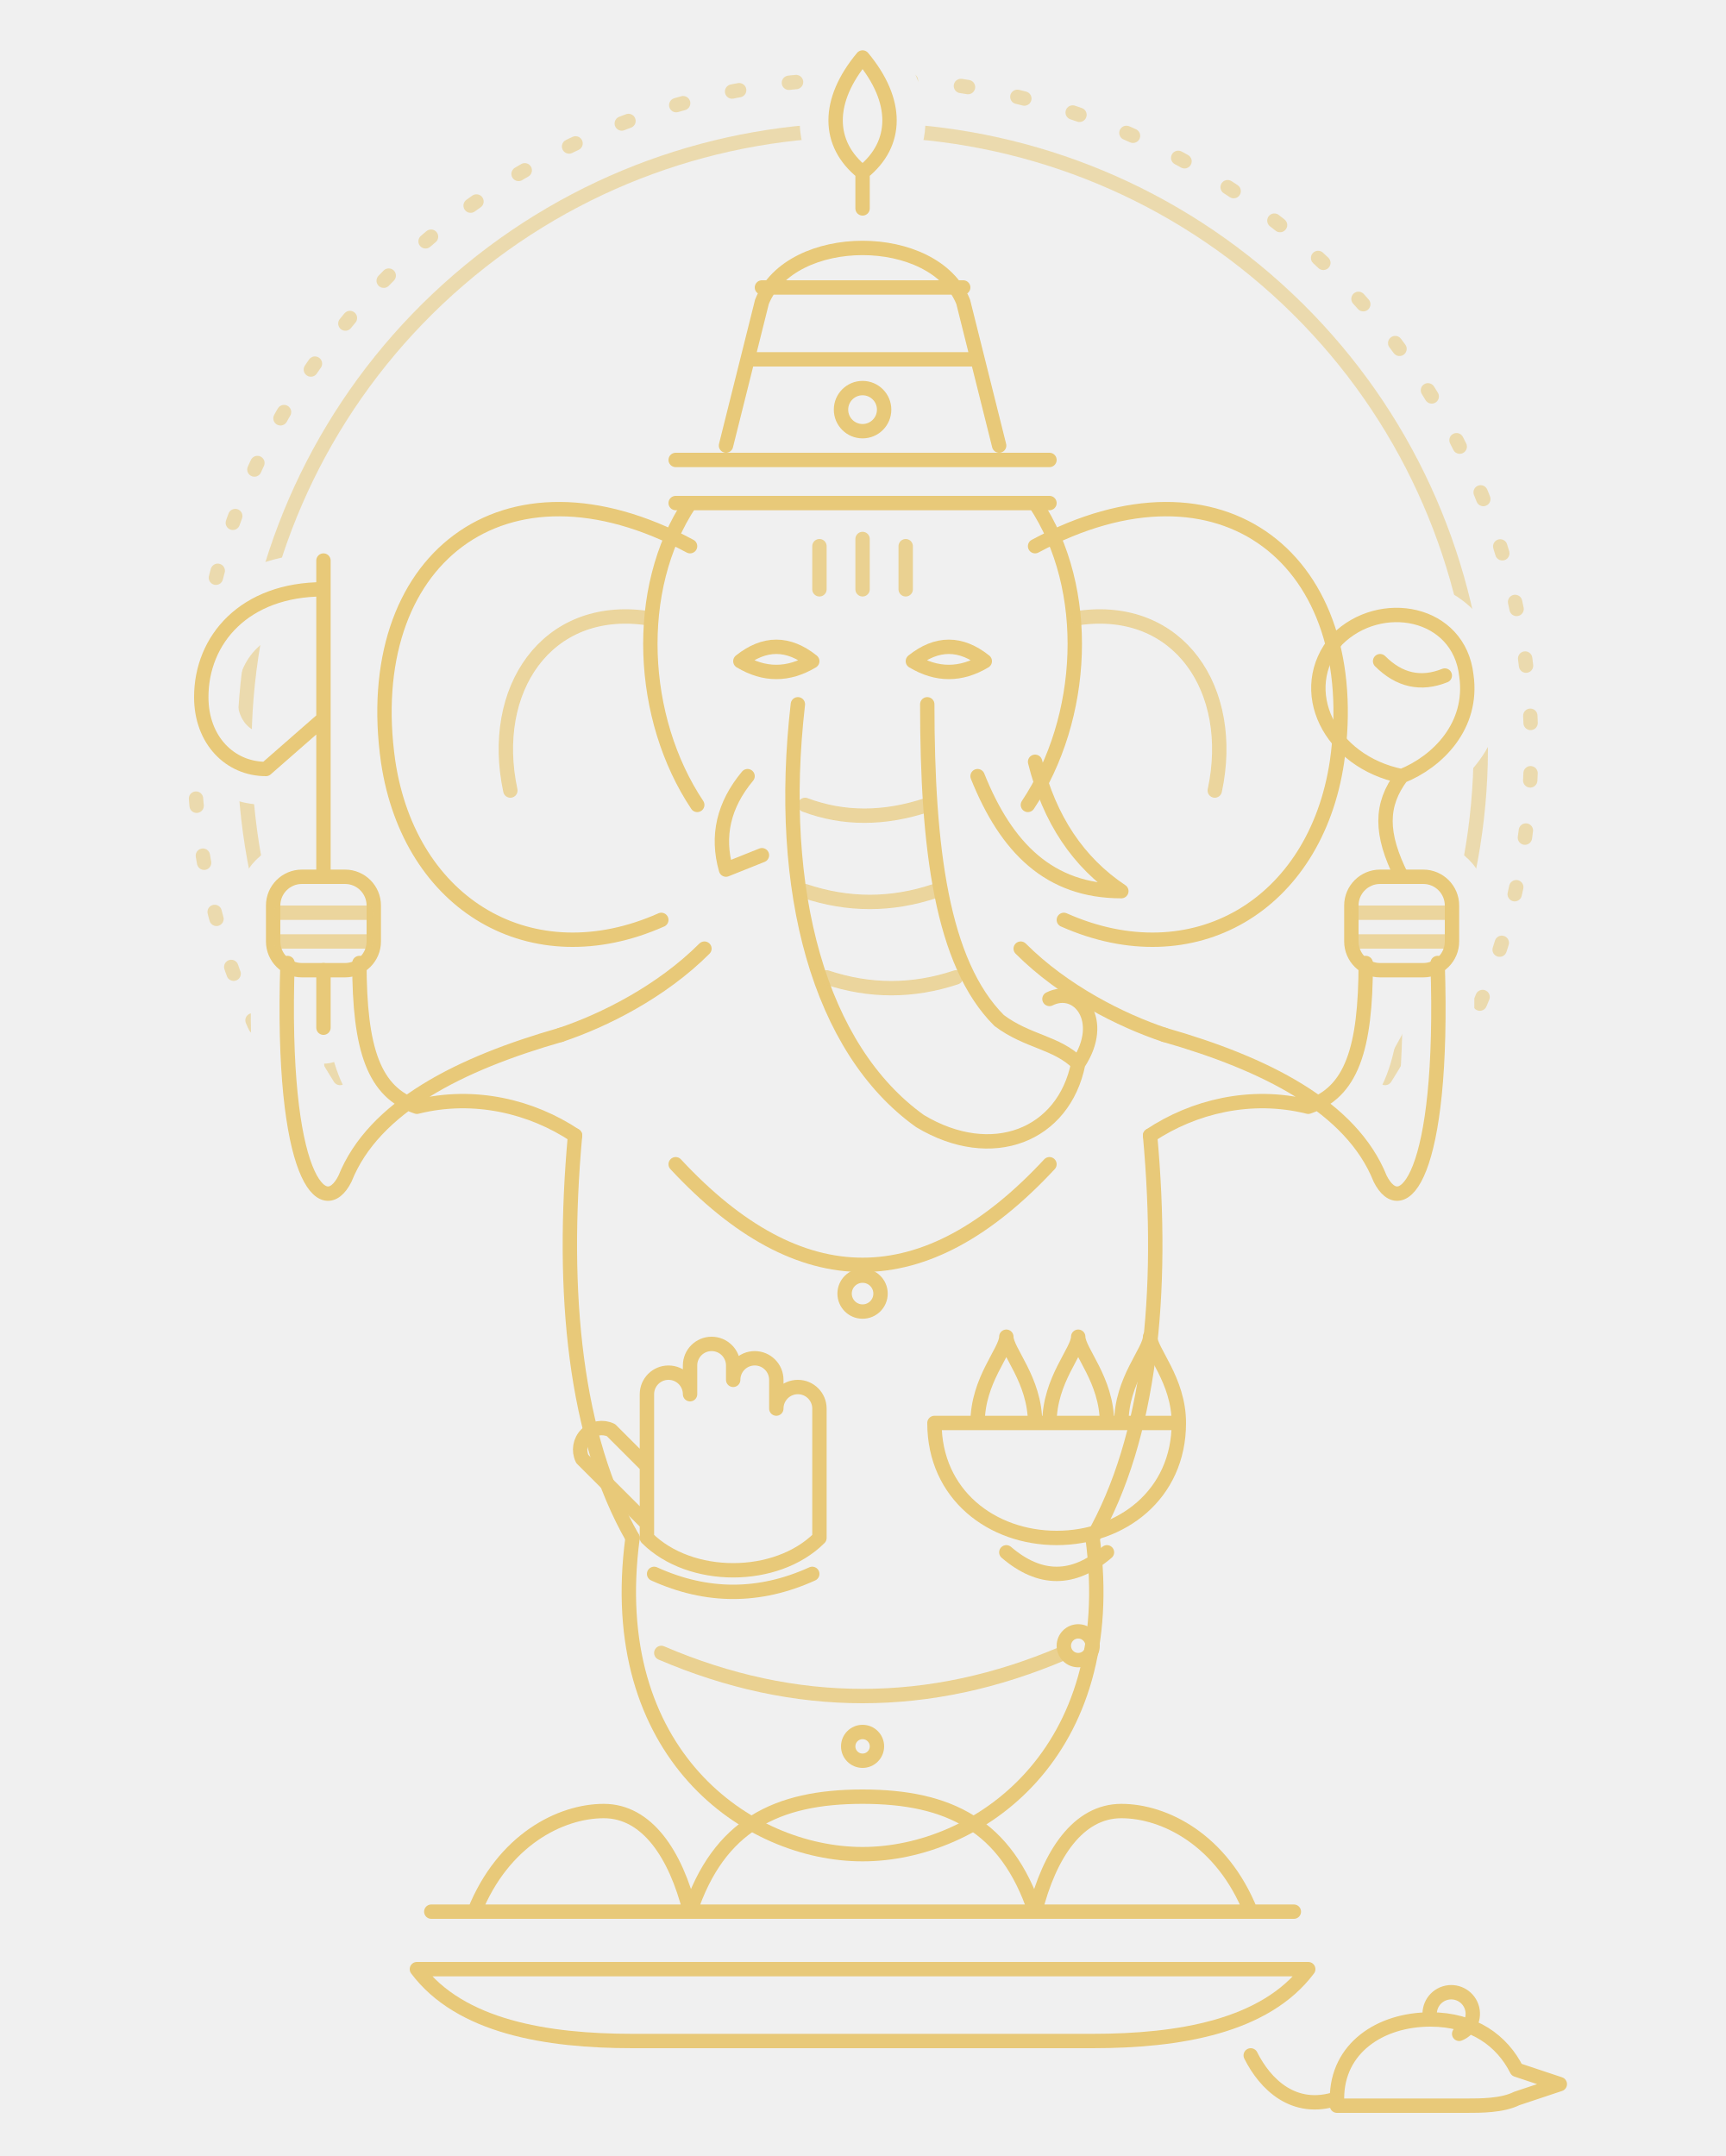
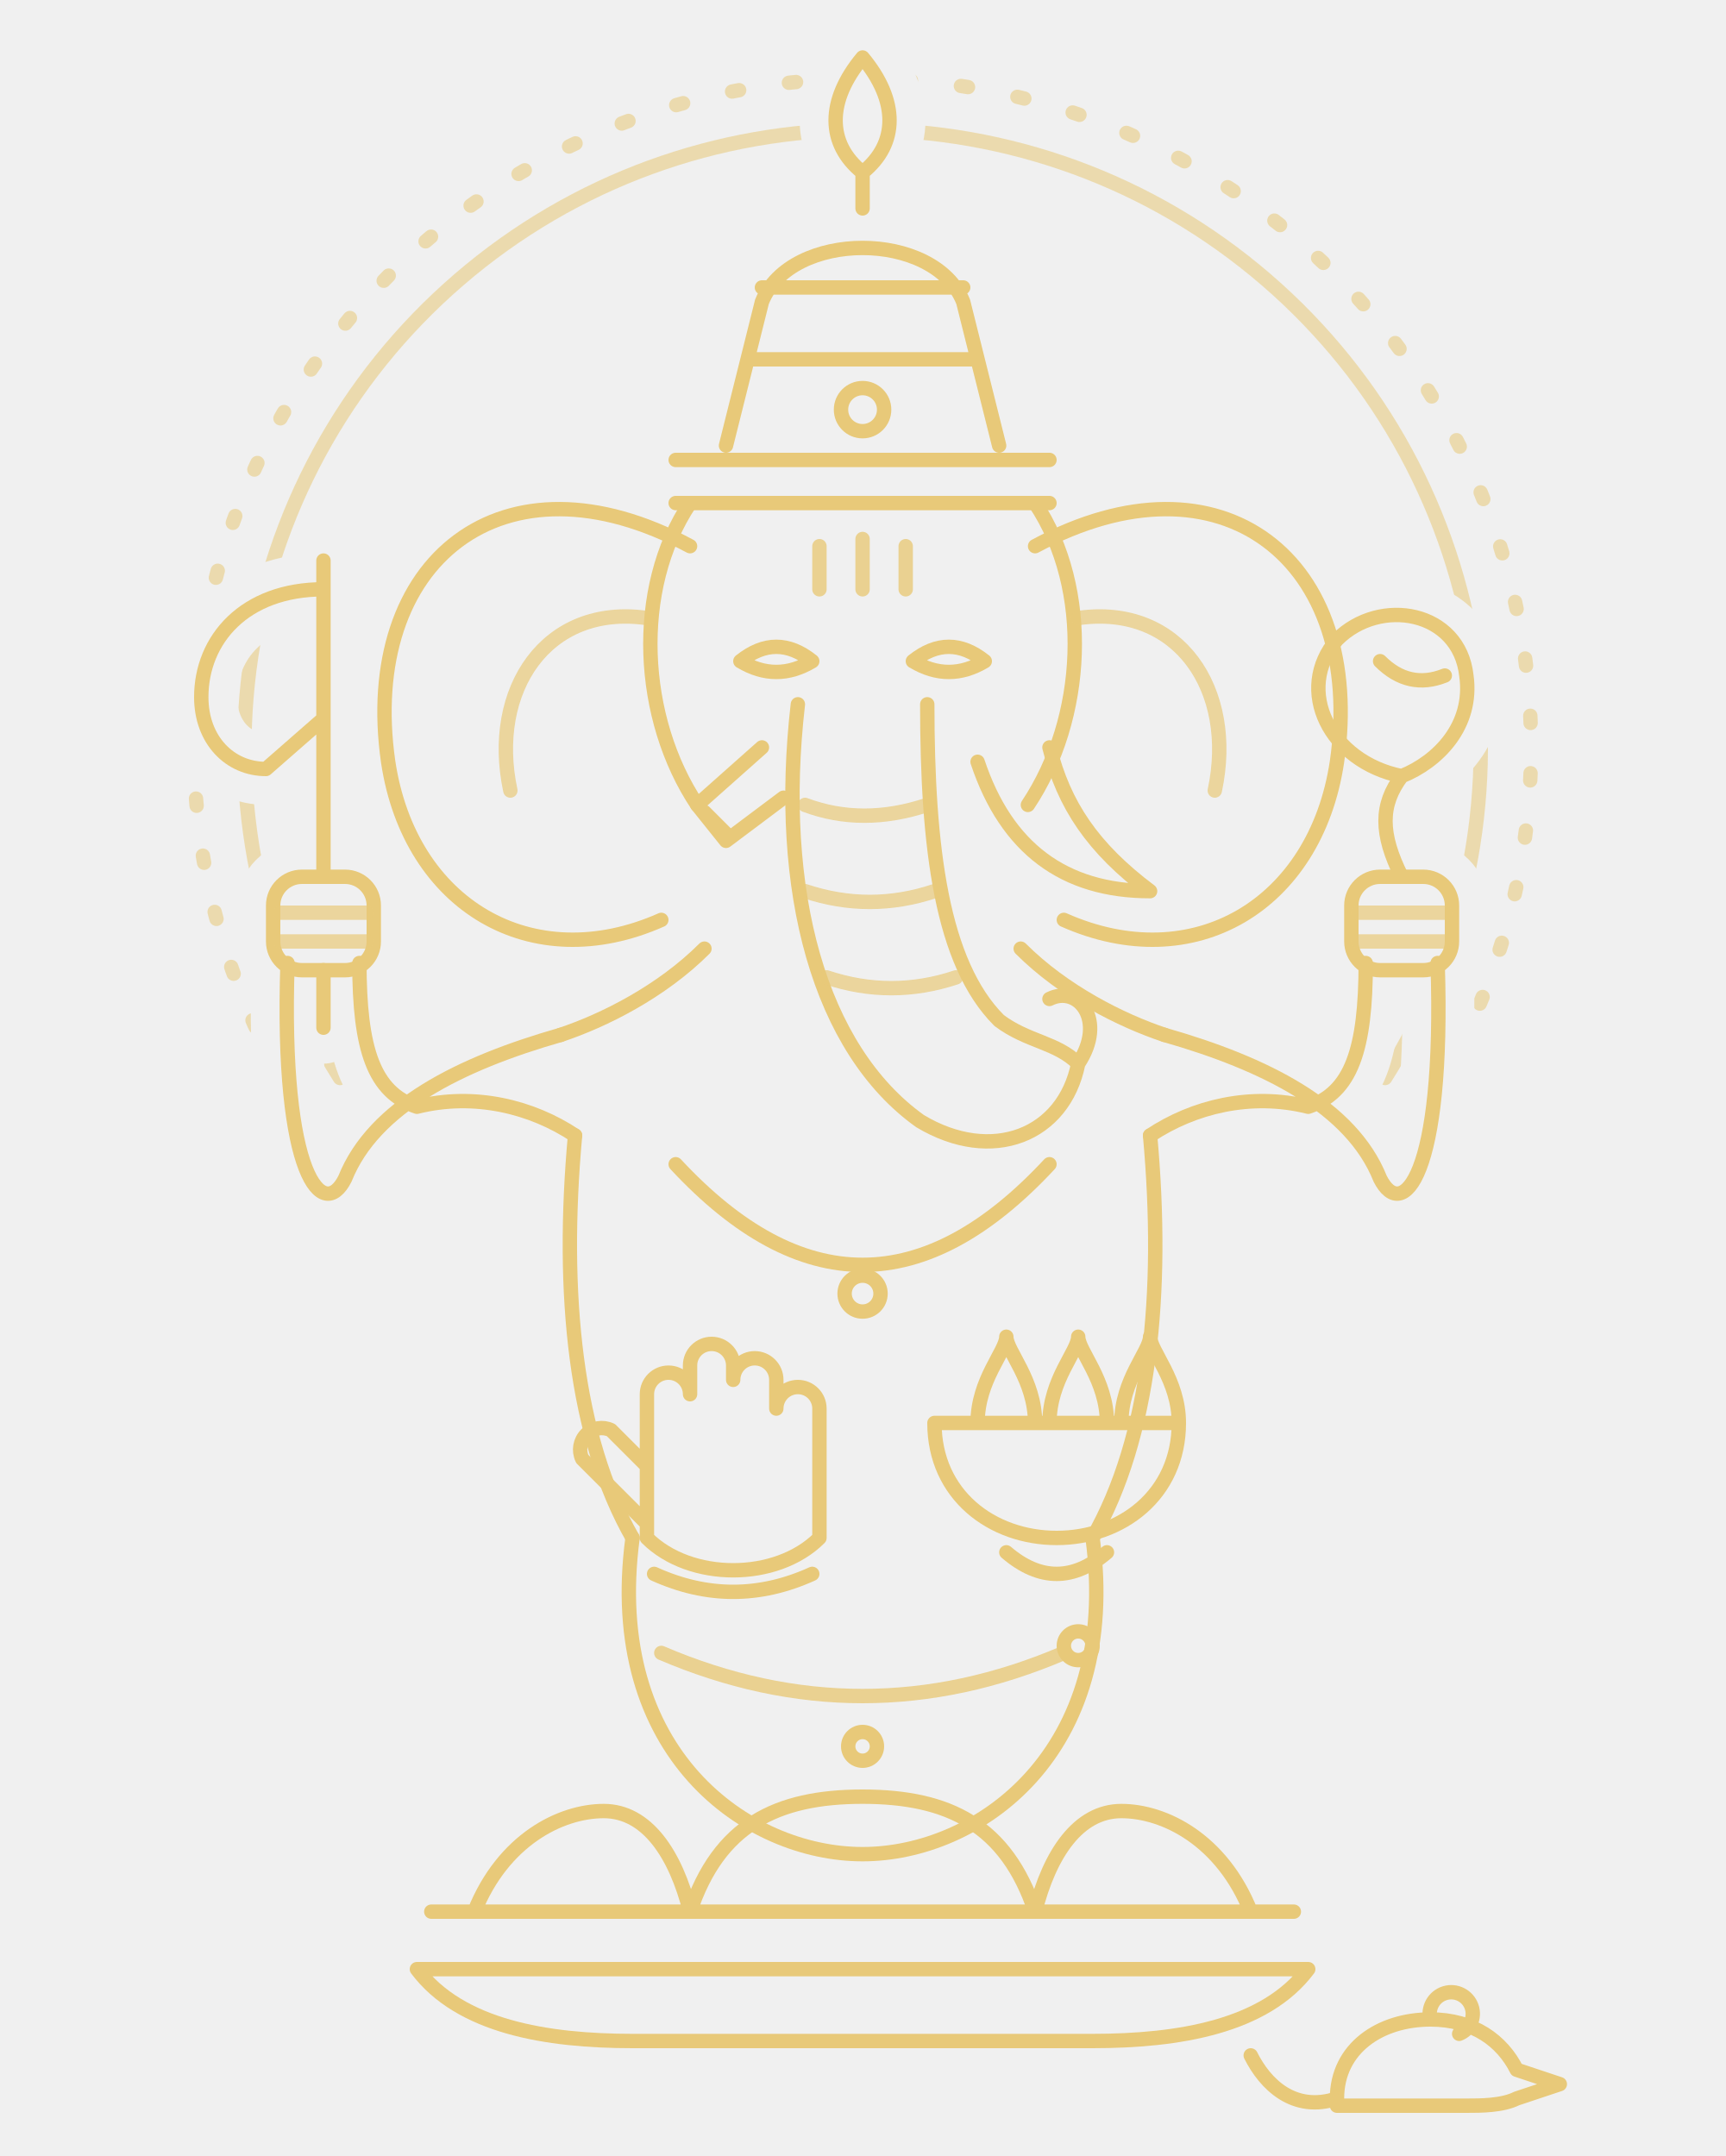
<svg xmlns="http://www.w3.org/2000/svg" xmlns:xlink="http://www.w3.org/1999/xlink" viewBox="0 0 240 300" fill="none" stroke="#E8C979" stroke-width="2" stroke-linecap="round" stroke-linejoin="round" role="img" aria-label="Ganesha">
  <mask id="k">
    <rect width="240" height="300" fill="#fff" />
    <use xlink:href="#f" stroke="#000" stroke-width="10" />
  </mask>
  <g mask="url(#k)" opacity=".55">
    <path d="M47.3 150A86 86 0 1 1 192.7 150" />
    <path d="M39.2 150A93 93 0 1 1 200.8 150" stroke-dasharray="1 7" />
  </g>
  <g id="f">
    <path d="M120 8c-5 6-5 12 0 16 5-4 5-10 0-16zM120 24v5M101 62l5-20c4-10 24-10 28 0l5 20M104 50h32M106 40h28M94 64h52M94 70h52" />
    <circle cx="120" cy="57" r="3" />
    <path d="M96 70c-8 12-7 30 1 42M144 70c8 12 7 30-1 42" />
    <path d="M96 76C70 62 50 78 54 106c3 20 20 30 38 22M144 76c26-14 46 2 42 30-3 20-20 30-38 22" />
    <path d="M90 86c-14-2-22 10-19 24M150 86c14-2 22 10 19 24" opacity=".7" />
    <path d="M114 76v6M120 75v7M126 76v6" opacity=".8" />
    <path d="M103 92q5-4 10 0q-5 3-10 0zM127 92q5-4 10 0q-5 3-10 0z" />
    <path d="M111 98c-3 26 3 48 17 58 10 6 20 2 22-8M129 98c0 20 2 36 10 44 4 3 8 3 11 6M150 148c4-6 0-11-4-9" />
    <path d="M112 112q8 3 17 0M112 124q9 3 18 0M115 136q9 3 18 0" opacity=".7" />
-     <path d="M104 108q-5 6-3 13l5-2M136 108c4 10 10 16 20 16-6-4-10-10-12-18" />
+     <path d="M106 104l-9 8 4 5 8-6M98 113l3 3M136 106c4 12 12 18 24 18-8-6-12-12-14-20" />
    <path d="M98 132c-6 6-14 10-20 12M142 132c6 6 14 10 20 12" />
    <path d="M78 144c-14 4-26 10-30 20-3 6-9 0-8-30M50 134c0 12 2 18 8 20 8-2 16 0 22 4" />
    <rect x="38" y="122" width="14" height="13" rx="4" />
    <path d="M39 127h12M39 131h12" opacity=".7" />
    <path d="M45 122V78M45 135v8M45 82c-11 0-17 7-17 15 0 6 4 10 9 10l8-7z" />
    <path d="M162 144c14 4 26 10 30 20 3 6 9 0 8-30M190 134c0 12-2 18-8 20-8-2-16 0-22 4" />
    <rect x="188" y="122" width="14" height="13" rx="4" />
    <path d="M189 127h12M189 131h12" opacity=".7" />
    <path d="M195 122c-3-6-3-10 0-14M195 108c-10-2-15-12-9-19 6-6 17-4 18 5 1 7-4 12-9 14M192 92q4 4 9 2" />
    <path d="M80 158c-2 22 0 42 8 56M160 158c2 22 0 42-8 56" />
    <path d="M94 162q26 28 52 0" />
    <circle cx="120" cy="180" r="2.5" />
    <path d="M90 214V194a3 3 0 0 1 6 0v-4a3 3 0 0 1 6 0v2a3 3 0 0 1 6 0v4a3 3 0 0 1 6 0v18c-6 6-18 6-24 0zM90 204l-5-5a3 3 0 0 0-4 4l9 9M91 219q11 5 22 0" />
    <path d="M130 198h34c0 10-8 16-17 16s-17-6-17-16zM136 198c0-6 4-10 4-12 0 2 4 6 4 12M146 198c0-6 4-10 4-12 0 2 4 6 4 12M156 198c0-6 4-10 4-12 0 2 4 6 4 12M140 216q7 6 14 0" />
    <path d="M88 214c-4 30 16 44 32 44s36-14 32-44" />
    <path d="M92 230q28 12 56 0" opacity=".8" />
    <circle cx="150" cy="229" r="2" />
    <circle cx="120" cy="243" r="2" />
    <path d="M60 266h120M66 266c4-10 12-14 18-14 6 0 10 6 12 14M96 266c4-12 12-16 24-16s20 4 24 16M144 266c2-8 6-14 12-14 6 0 14 4 18 14M58 274h124c-6 8-18 10-30 10H88c-12 0-24-2-30-10z" />
    <path d="M186 292c0-7 6-11 13-11 6 0 10 3 12 7l6 2-6 2c-2 1-5 1-7 1h-18zM199 281a3 3 0 1 1 4 2M186 292c-6 2-10-2-12-6" />
  </g>
</svg>
